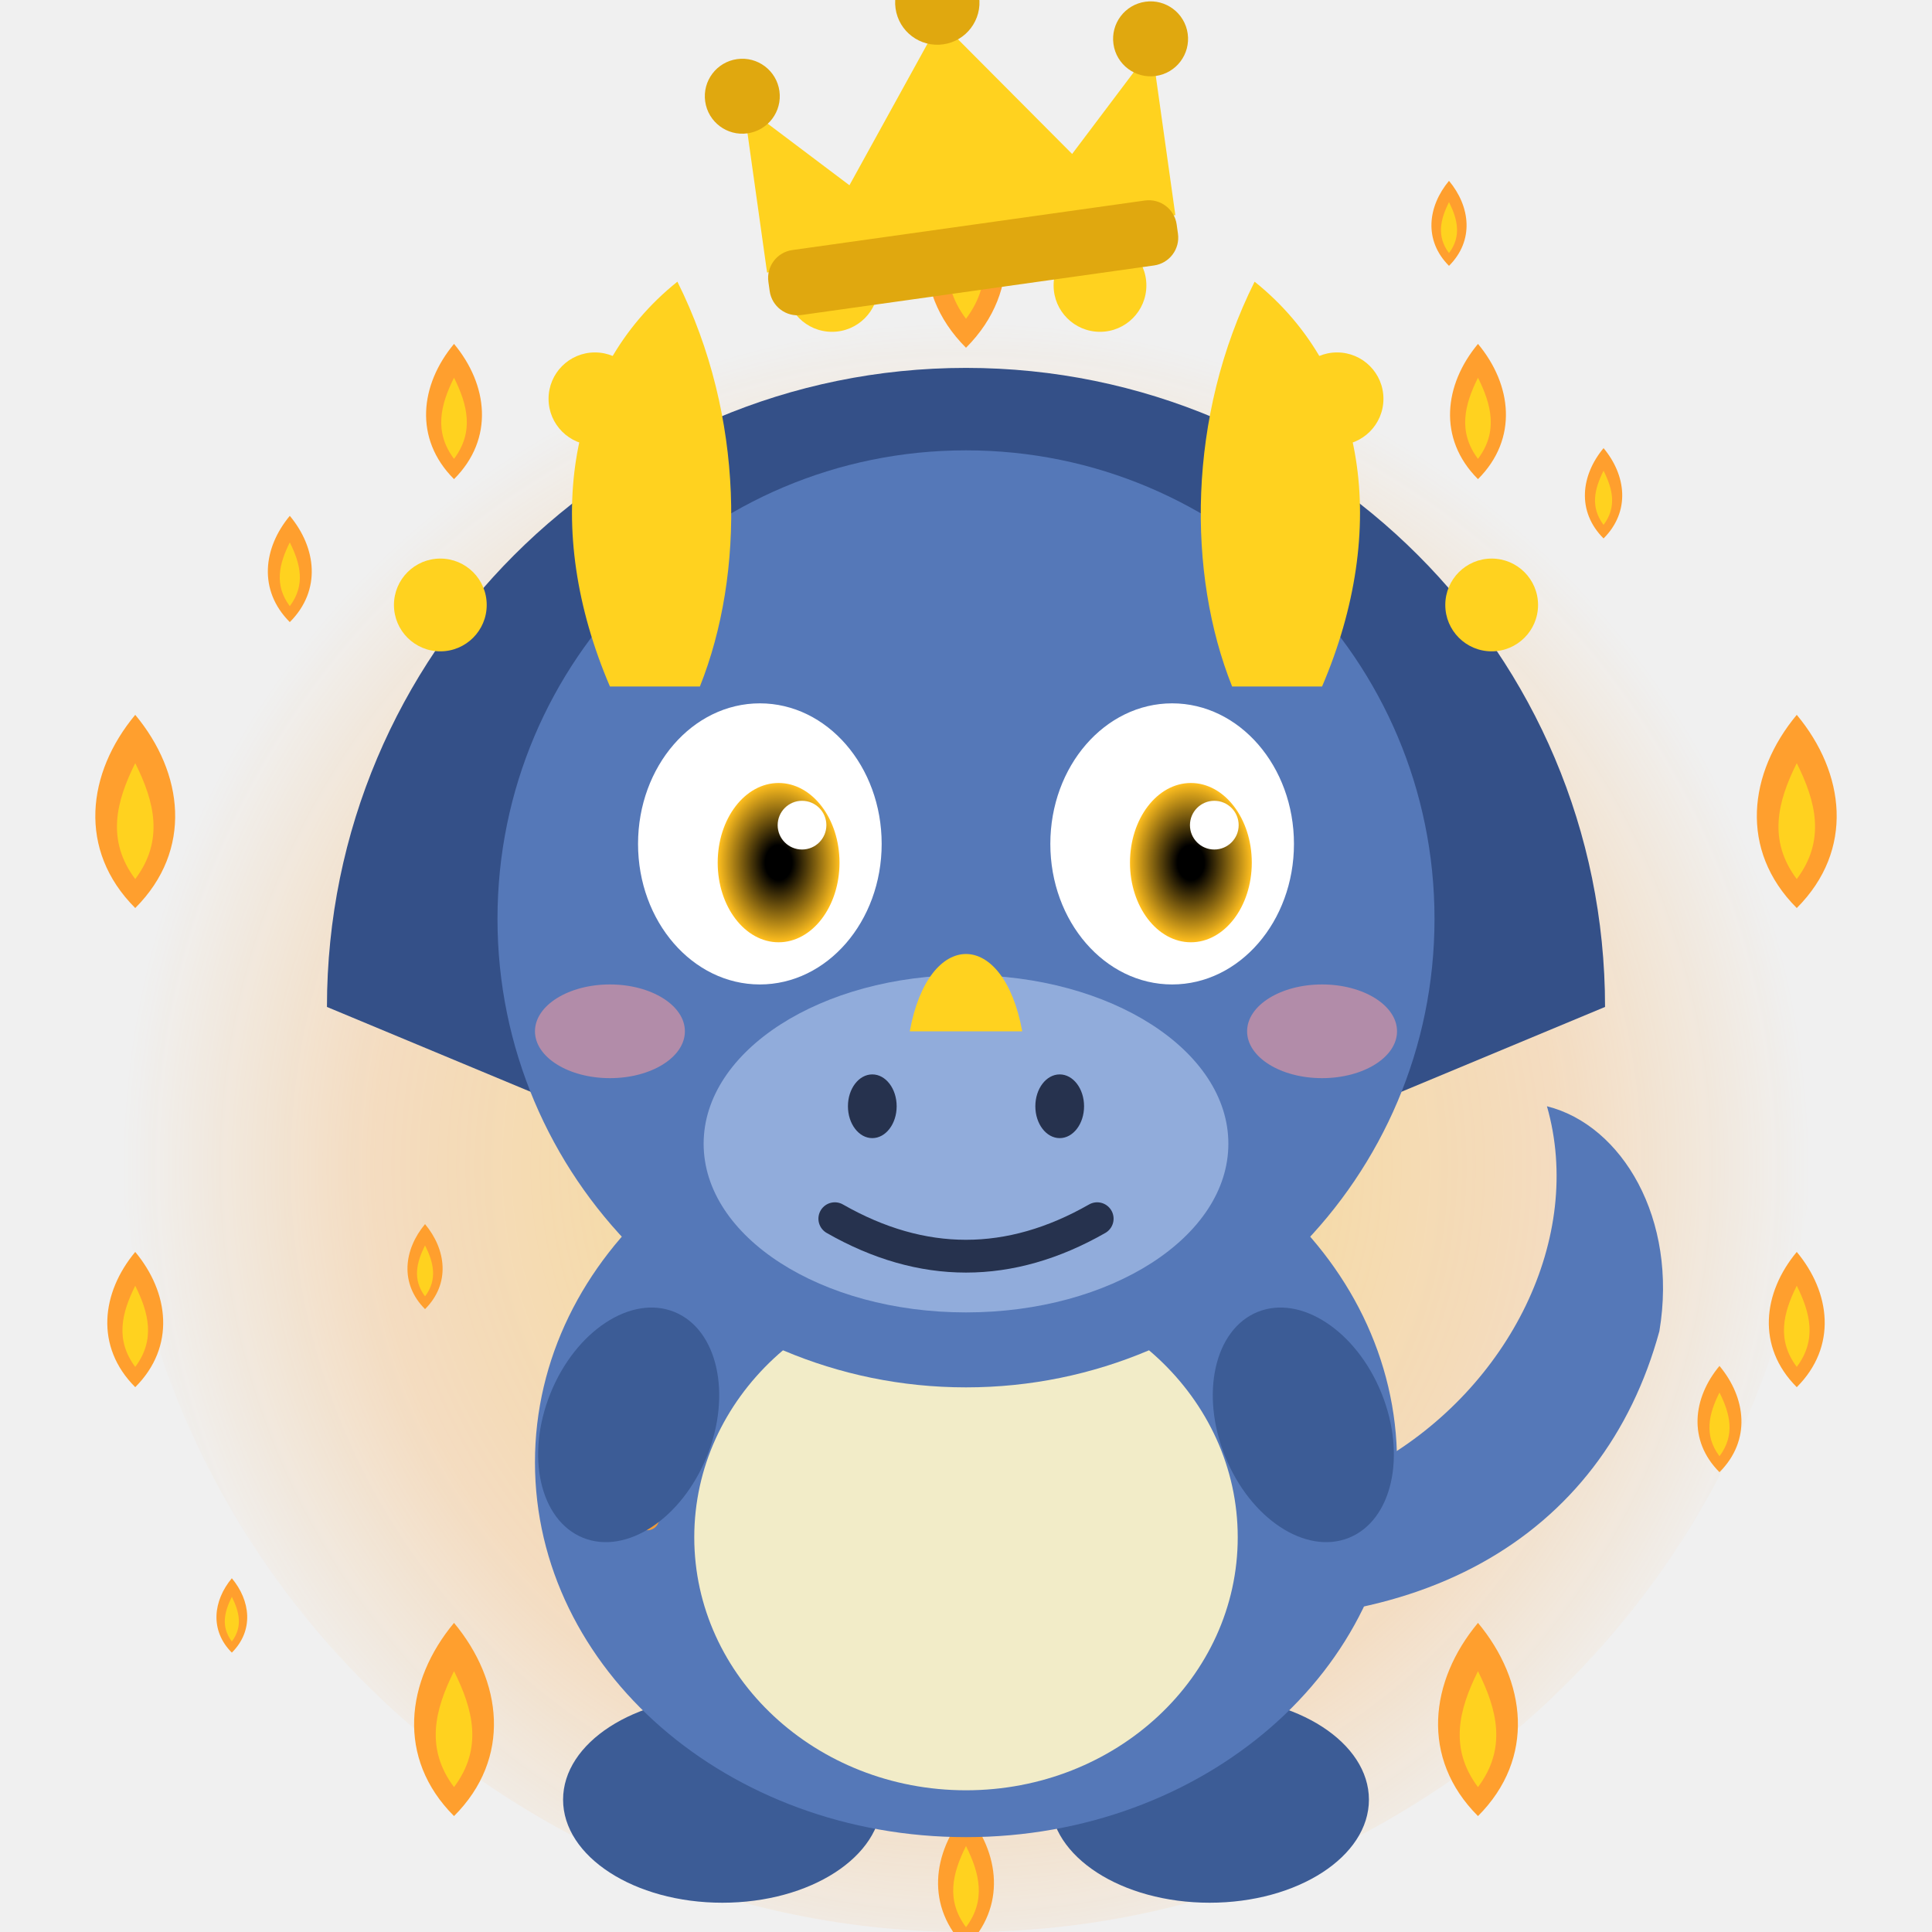
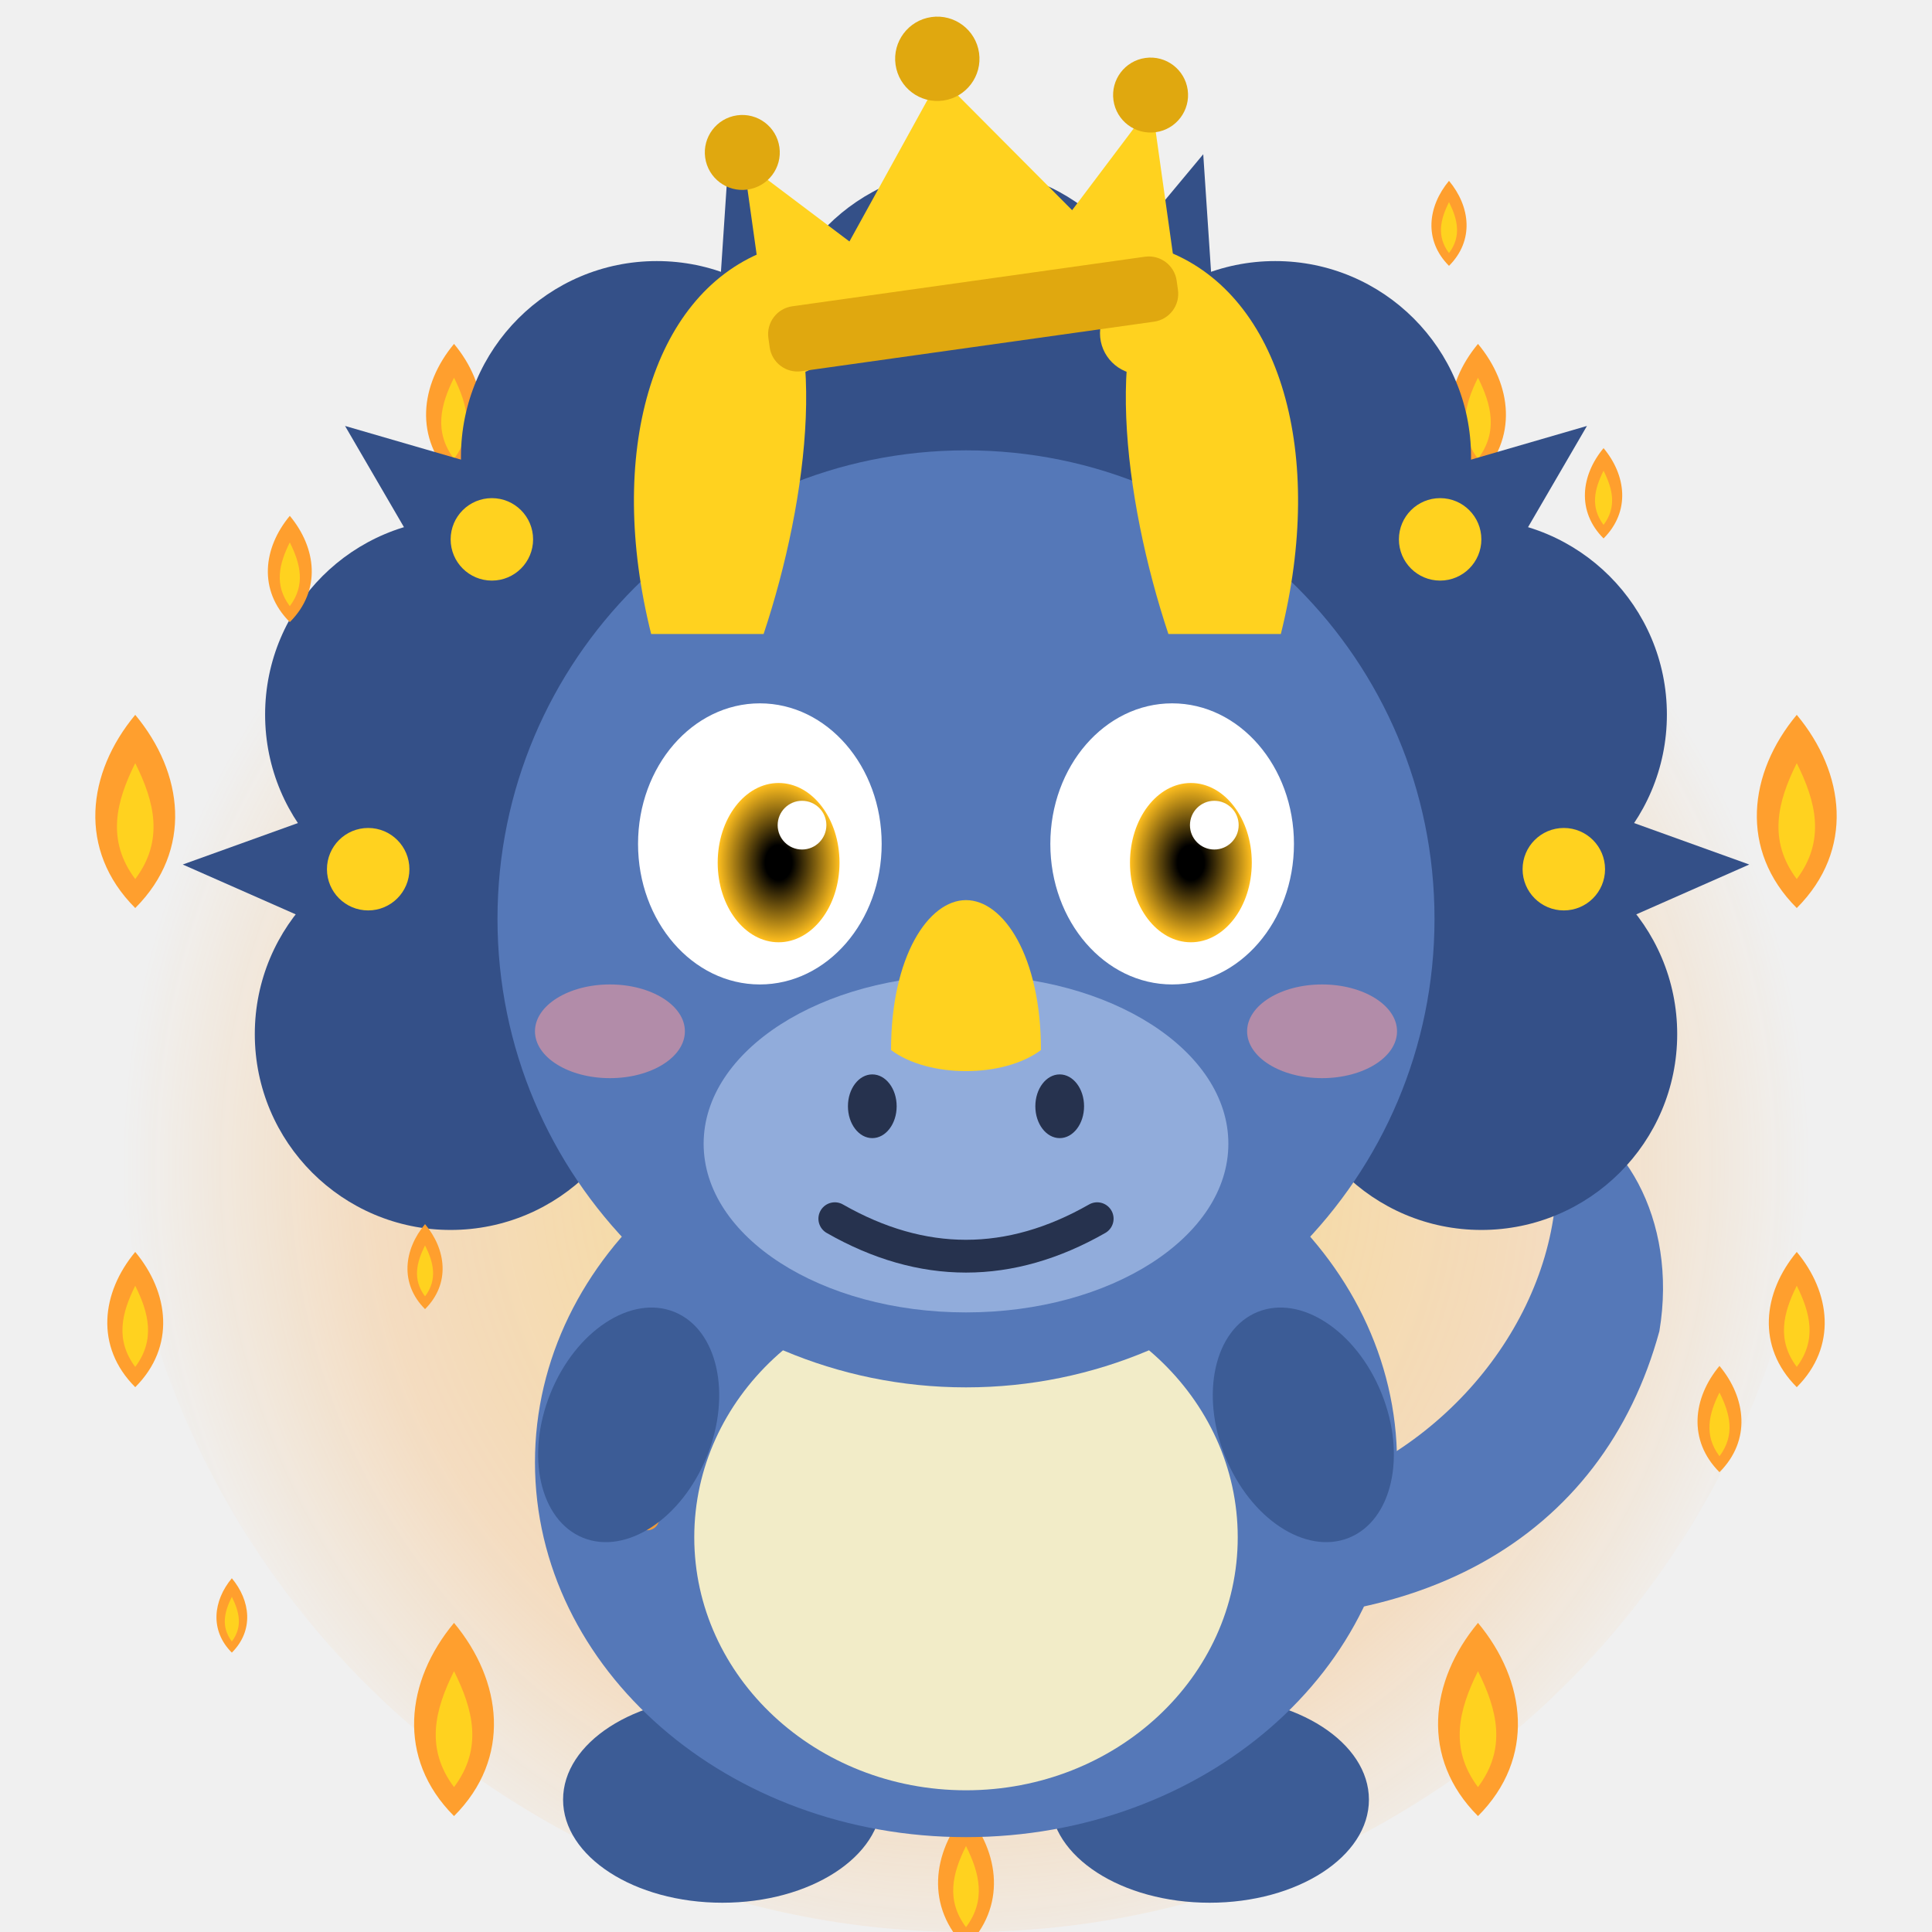
<svg xmlns="http://www.w3.org/2000/svg" viewBox="0 0 200 200" width="200" height="200">
  <defs>
    <radialGradient id="auraGrad" cx="50%" cy="55%" r="50%">
      <stop offset="0%" stop-color="#ffd21f" stop-opacity="0.5" />
      <stop offset="70%" stop-color="#ff9f2e" stop-opacity="0.25" />
      <stop offset="100%" stop-color="#ff9f2e" stop-opacity="0" />
    </radialGradient>
    <radialGradient id="eyeGradL" cx="80" cy="86" fx="80" fy="86" r="6.5" gradientTransform="matrix(1,0,0,1.307692,0,-26.46154)" gradientUnits="userSpaceOnUse">
      <stop offset="0.22" stop-color="#000000" />
      <stop offset="1" stop-color="#ffbf1f" />
    </radialGradient>
    <radialGradient id="eyeGradR" cx="124" cy="86" fx="124" fy="86" r="6.5" gradientTransform="matrix(1,0,0,1.307692,0,-26.46154)" gradientUnits="userSpaceOnUse">
      <stop offset="0.22" stop-color="#000000" />
      <stop offset="1" stop-color="#ffbf1f" />
    </radialGradient>
  </defs>
  <circle id="aura" cx="100" cy="112" r="88" fill="url(#auraGrad)" />
  <g id="ring">
    <g transform="translate(100,28)">
      <g transform="scale(1)">
        <path d="M0,8 C-6,2 -5,-6 0,-12 C5,-6 6,2 0,8 Z" fill="#ff9f2e" />
        <path d="M0,5 C-3,1 -2,-3 0,-7 C2,-3 3,1 0,5 Z" fill="#ffd21f" />
      </g>
    </g>
    <g transform="translate(153,44)">
      <g transform="scale(0.7)">
        <path d="M0,8 C-6,2 -5,-6 0,-12 C5,-6 6,2 0,8 Z" fill="#ff9f2e" />
        <path d="M0,5 C-3,1 -2,-3 0,-7 C2,-3 3,1 0,5 Z" fill="#ffd21f" />
      </g>
    </g>
    <g transform="translate(186,86)">
      <g transform="scale(1)">
        <path d="M0,8 C-6,2 -5,-6 0,-12 C5,-6 6,2 0,8 Z" fill="#ff9f2e" />
        <path d="M0,5 C-3,1 -2,-3 0,-7 C2,-3 3,1 0,5 Z" fill="#ffd21f" />
      </g>
    </g>
    <g transform="translate(186,138)">
      <g transform="scale(0.7)">
        <path d="M0,8 C-6,2 -5,-6 0,-12 C5,-6 6,2 0,8 Z" fill="#ff9f2e" />
        <path d="M0,5 C-3,1 -2,-3 0,-7 C2,-3 3,1 0,5 Z" fill="#ffd21f" />
      </g>
    </g>
    <g transform="translate(153,180)">
      <g transform="scale(1)">
        <path d="M0,8 C-6,2 -5,-6 0,-12 C5,-6 6,2 0,8 Z" fill="#ff9f2e" />
        <path d="M0,5 C-3,1 -2,-3 0,-7 C2,-3 3,1 0,5 Z" fill="#ffd21f" />
      </g>
    </g>
    <g transform="translate(100,196)">
      <g transform="scale(0.7)">
        <path d="M0,8 C-6,2 -5,-6 0,-12 C5,-6 6,2 0,8 Z" fill="#ff9f2e" />
        <path d="M0,5 C-3,1 -2,-3 0,-7 C2,-3 3,1 0,5 Z" fill="#ffd21f" />
      </g>
    </g>
    <g transform="translate(47,180)">
      <g transform="scale(1)">
        <path d="M0,8 C-6,2 -5,-6 0,-12 C5,-6 6,2 0,8 Z" fill="#ff9f2e" />
        <path d="M0,5 C-3,1 -2,-3 0,-7 C2,-3 3,1 0,5 Z" fill="#ffd21f" />
      </g>
    </g>
    <g transform="translate(14,138)">
      <g transform="scale(0.7)">
        <path d="M0,8 C-6,2 -5,-6 0,-12 C5,-6 6,2 0,8 Z" fill="#ff9f2e" />
        <path d="M0,5 C-3,1 -2,-3 0,-7 C2,-3 3,1 0,5 Z" fill="#ffd21f" />
      </g>
    </g>
    <g transform="translate(14,86)">
      <g transform="scale(1)">
        <path d="M0,8 C-6,2 -5,-6 0,-12 C5,-6 6,2 0,8 Z" fill="#ff9f2e" />
        <path d="M0,5 C-3,1 -2,-3 0,-7 C2,-3 3,1 0,5 Z" fill="#ffd21f" />
      </g>
    </g>
    <g transform="translate(47,44)">
      <g transform="scale(0.7)">
        <path d="M0,8 C-6,2 -5,-6 0,-12 C5,-6 6,2 0,8 Z" fill="#ff9f2e" />
        <path d="M0,5 C-3,1 -2,-3 0,-7 C2,-3 3,1 0,5 Z" fill="#ffd21f" />
      </g>
    </g>
  </g>
  <g id="pet" transform="translate(100,196) scale(0.97) translate(-100,-196)">
    <path id="tail" d="M118,166 C148,170 168,158 174,136 C176,124 170,114 162,112 C166,126 158,142 144,150 C134,156 124,158 116,156 Z" fill="#5578b8" />
    <ellipse id="footL" cx="74" cy="186" rx="17" ry="11" fill="#3c5c96" />
    <ellipse id="footR" cx="126" cy="186" rx="17" ry="11" fill="#3c5c96" />
-     <g id="frill" transform="translate(100,86) scale(1.1) translate(-100,-86)">
-       <path d="M38,100 A62,62 0 1 1 162,100 L138,110 L62,110 Z" fill="#345088" />
-       <circle cx="49" cy="61" r="4.5" fill="#ffd21f" />
-       <circle cx="64" cy="41" r="4.5" fill="#ffd21f" />
-       <circle cx="87" cy="30" r="4.5" fill="#ffd21f" />
-       <circle cx="113" cy="30" r="4.5" fill="#ffd21f" />
-       <circle cx="136" cy="41" r="4.5" fill="#ffd21f" />
-       <circle cx="151" cy="61" r="4.5" fill="#ffd21f" />
+     <g id="frill" transform="translate(100,90) scale(1.1) translate(-100,-90)">
+       <g transform="translate(37,87) rotate(-88)">
+         <path d="M-6,2 L0,-13 L6,2 Z" fill="#345088" />
+       </g>
+       <g transform="translate(50,52) rotate(-52)">
+         <path d="M-6,2 L0,-13 L6,2 Z" fill="#345088" />
+       </g>
+       <g transform="translate(81,30) rotate(-18)">
+         <path d="M-6,2 L0,-13 L6,2 Z" fill="#345088" />
+       </g>
+       <g transform="translate(119,30) rotate(18)">
+         <path d="M-6,2 L0,-13 L6,2 Z" fill="#345088" />
+       </g>
+       <g transform="translate(150,52) rotate(52)">
+         <path d="M-6,2 L0,-13 L6,2 Z" fill="#345088" />
+       </g>
+       <g transform="translate(163,87) rotate(88)">
+         <path d="M-6,2 L0,-13 L6,2 Z" fill="#345088" />
+       </g>
+       <circle cx="50" cy="103" r="19" fill="#345088" />
+       <circle cx="51" cy="72" r="19" fill="#345088" />
+       <circle cx="70" cy="47" r="19" fill="#345088" />
+       <circle cx="100" cy="38" r="19" fill="#345088" />
+       <circle cx="130" cy="47" r="19" fill="#345088" />
+       <circle cx="149" cy="72" r="19" fill="#345088" />
+       <circle cx="150" cy="103" r="19" fill="#345088" />
+       <circle cx="42" cy="87" r="4" fill="#ffd21f" />
+       <circle cx="54" cy="55" r="4" fill="#ffd21f" />
+       <circle cx="83" cy="35" r="4" fill="#ffd21f" />
+       <circle cx="117" cy="35" r="4" fill="#ffd21f" />
+       <circle cx="146" cy="55" r="4" fill="#ffd21f" />
+       <circle cx="158" cy="87" r="4" fill="#ffd21f" />
    </g>
    <ellipse id="body" cx="100" cy="150" rx="46" ry="40" fill="#5578b8" />
    <ellipse id="belly" cx="100" cy="158" rx="29" ry="27" fill="#f2ecc8" />
+     <circle cx="63" cy="144" r="4.5" fill="#3c5c96" id="bodyDotL" />
+     <circle cx="137" cy="144" r="4.5" fill="#3c5c96" id="bodyDotR" />
    <g id="lava" stroke="#ff9f2e" stroke-width="2.5" stroke-linecap="round" fill="none" opacity="0.9">
      <path d="M62,142 L70,148 L66,156" />
      <path d="M138,140 L131,148 L136,156" />
    </g>
    <ellipse id="armL" cx="64" cy="146" rx="9" ry="13" transform="rotate(22 64 146)" fill="#3c5c96" />
    <ellipse id="armR" cx="136" cy="146" rx="9" ry="13" transform="rotate(-22 136 146)" fill="#3c5c96" />
    <circle id="head" cx="100" cy="92" r="50" fill="#5578b8" />
-     <g id="hornL" transform="translate(74,60) scale(1.2) translate(-74,-60)">
-       <path d="M64,66 C58,52 60,38 70,30 C76,42 76,56 72,66 Z" fill="#ffd21f" />
+     <g id="hornL" transform="translate(76,52) scale(1.2) translate(-76,-52)">
+       <path d="M68,60 C64,44 68,30 78,26 C84,32 82,48 78,60 Z" fill="#ffd21f" />
    </g>
-     <g id="hornR" transform="translate(126,60) scale(1.2) translate(-126,-60)">
-       <path d="M136,66 C142,52 140,38 130,30 C124,42 124,56 128,66 Z" fill="#ffd21f" />
+     <g id="hornR" transform="translate(124,52) scale(1.2) translate(-124,-52)">
+       <path d="M132,60 C136,44 132,30 122,26 C116,32 118,48 122,60 Z" fill="#ffd21f" />
    </g>
    <ellipse id="muzzle" cx="100" cy="116" rx="28" ry="18" fill="#91acdb" />
-     <path id="noseHorn" d="M94,104 C96,93 104,93 106,104 Z" fill="#ffd21f" />
+     <path id="noseHorn" d="M92,106 C92,96 96,90 100,90 C104,90 108,96 108,106 C104,109 96,109 92,106 Z" fill="#ffd21f" />
    <ellipse cx="90" cy="112" rx="2.6" ry="3.4" fill="#26324e" />
    <ellipse cx="110" cy="112" rx="2.6" ry="3.4" fill="#26324e" />
    <path id="mouth" d="M86,124 Q100,132 114,124" fill="none" stroke="#26324e" stroke-width="3.5" stroke-linecap="round" />
    <g id="eyeL">
      <ellipse cx="78" cy="84" rx="13.0" ry="15.0" fill="#ffffff" />
      <ellipse cx="80" cy="86" rx="6.5" ry="8.5" fill="url(#eyeGradL)" />
      <circle cx="82.5" cy="82" r="2.6" fill="#ffffff" />
    </g>
    <g id="eyeR">
      <ellipse cx="122" cy="84" rx="13.0" ry="15.0" fill="#ffffff" />
      <ellipse cx="124" cy="86" rx="6.5" ry="8.5" fill="url(#eyeGradR)" />
      <circle cx="126.5" cy="82" r="2.6" fill="#ffffff" />
    </g>
    <ellipse id="cheekL" cx="62" cy="104" rx="8" ry="5" fill="#ff9c9c" opacity="0.55" />
    <ellipse id="cheekR" cx="138" cy="104" rx="8" ry="5" fill="#ff9c9c" opacity="0.55" />
-     <g id="crown" transform="rotate(-8 100 16)">
-       <path d="M78,20 L78,2 L88,12 L100,-4 L112,12 L122,2 L122,20 Z" fill="#ffd21f" />
-       <rect x="78" y="18" width="44" height="7" rx="3" fill="#e0a80f" />
-       <circle cx="78" cy="1" r="4" fill="#e0a80f" />
-       <circle cx="100" cy="-6" r="4.5" fill="#e0a80f" />
-       <circle cx="122" cy="1" r="4" fill="#e0a80f" />
+     <g id="crown" transform="rotate(-8 100 22)">
+       <path d="M78,26 L78,8 L88,18 L100,2 L112,18 L122,8 L122,26 Z" fill="#ffd21f" />
+       <rect x="78" y="24" width="44" height="7" rx="3" fill="#e0a80f" />
+       <circle cx="78" cy="7" r="4" fill="#e0a80f" />
+       <circle cx="100" cy="0" r="4.5" fill="#e0a80f" />
+       <circle cx="122" cy="7" r="4" fill="#e0a80f" />
    </g>
  </g>
  <g id="embers">
    <g transform="translate(30,60)">
      <g transform="scale(0.55)">
        <path d="M0,8 C-6,2 -5,-6 0,-12 C5,-6 6,2 0,8 Z" fill="#ff9f2e" />
        <path d="M0,5 C-3,1 -2,-3 0,-7 C2,-3 3,1 0,5 Z" fill="#ffd21f" />
      </g>
    </g>
    <g transform="translate(44,132)">
      <g transform="scale(0.44)">
        <path d="M0,8 C-6,2 -5,-6 0,-12 C5,-6 6,2 0,8 Z" fill="#ff9f2e" />
        <path d="M0,5 C-3,1 -2,-3 0,-7 C2,-3 3,1 0,5 Z" fill="#ffd21f" />
      </g>
    </g>
    <g transform="translate(166,52)">
      <g transform="scale(0.4675)">
        <path d="M0,8 C-6,2 -5,-6 0,-12 C5,-6 6,2 0,8 Z" fill="#ff9f2e" />
        <path d="M0,5 C-3,1 -2,-3 0,-7 C2,-3 3,1 0,5 Z" fill="#ffd21f" />
      </g>
    </g>
    <g transform="translate(178,148)">
      <g transform="scale(0.55)">
        <path d="M0,8 C-6,2 -5,-6 0,-12 C5,-6 6,2 0,8 Z" fill="#ff9f2e" />
        <path d="M0,5 C-3,1 -2,-3 0,-7 C2,-3 3,1 0,5 Z" fill="#ffd21f" />
      </g>
    </g>
    <g transform="translate(24,168)">
      <g transform="scale(0.385)">
        <path d="M0,8 C-6,2 -5,-6 0,-12 C5,-6 6,2 0,8 Z" fill="#ff9f2e" />
        <path d="M0,5 C-3,1 -2,-3 0,-7 C2,-3 3,1 0,5 Z" fill="#ffd21f" />
      </g>
    </g>
    <g transform="translate(150,24)">
      <g transform="scale(0.44)">
        <path d="M0,8 C-6,2 -5,-6 0,-12 C5,-6 6,2 0,8 Z" fill="#ff9f2e" />
        <path d="M0,5 C-3,1 -2,-3 0,-7 C2,-3 3,1 0,5 Z" fill="#ffd21f" />
      </g>
    </g>
  </g>
</svg>
